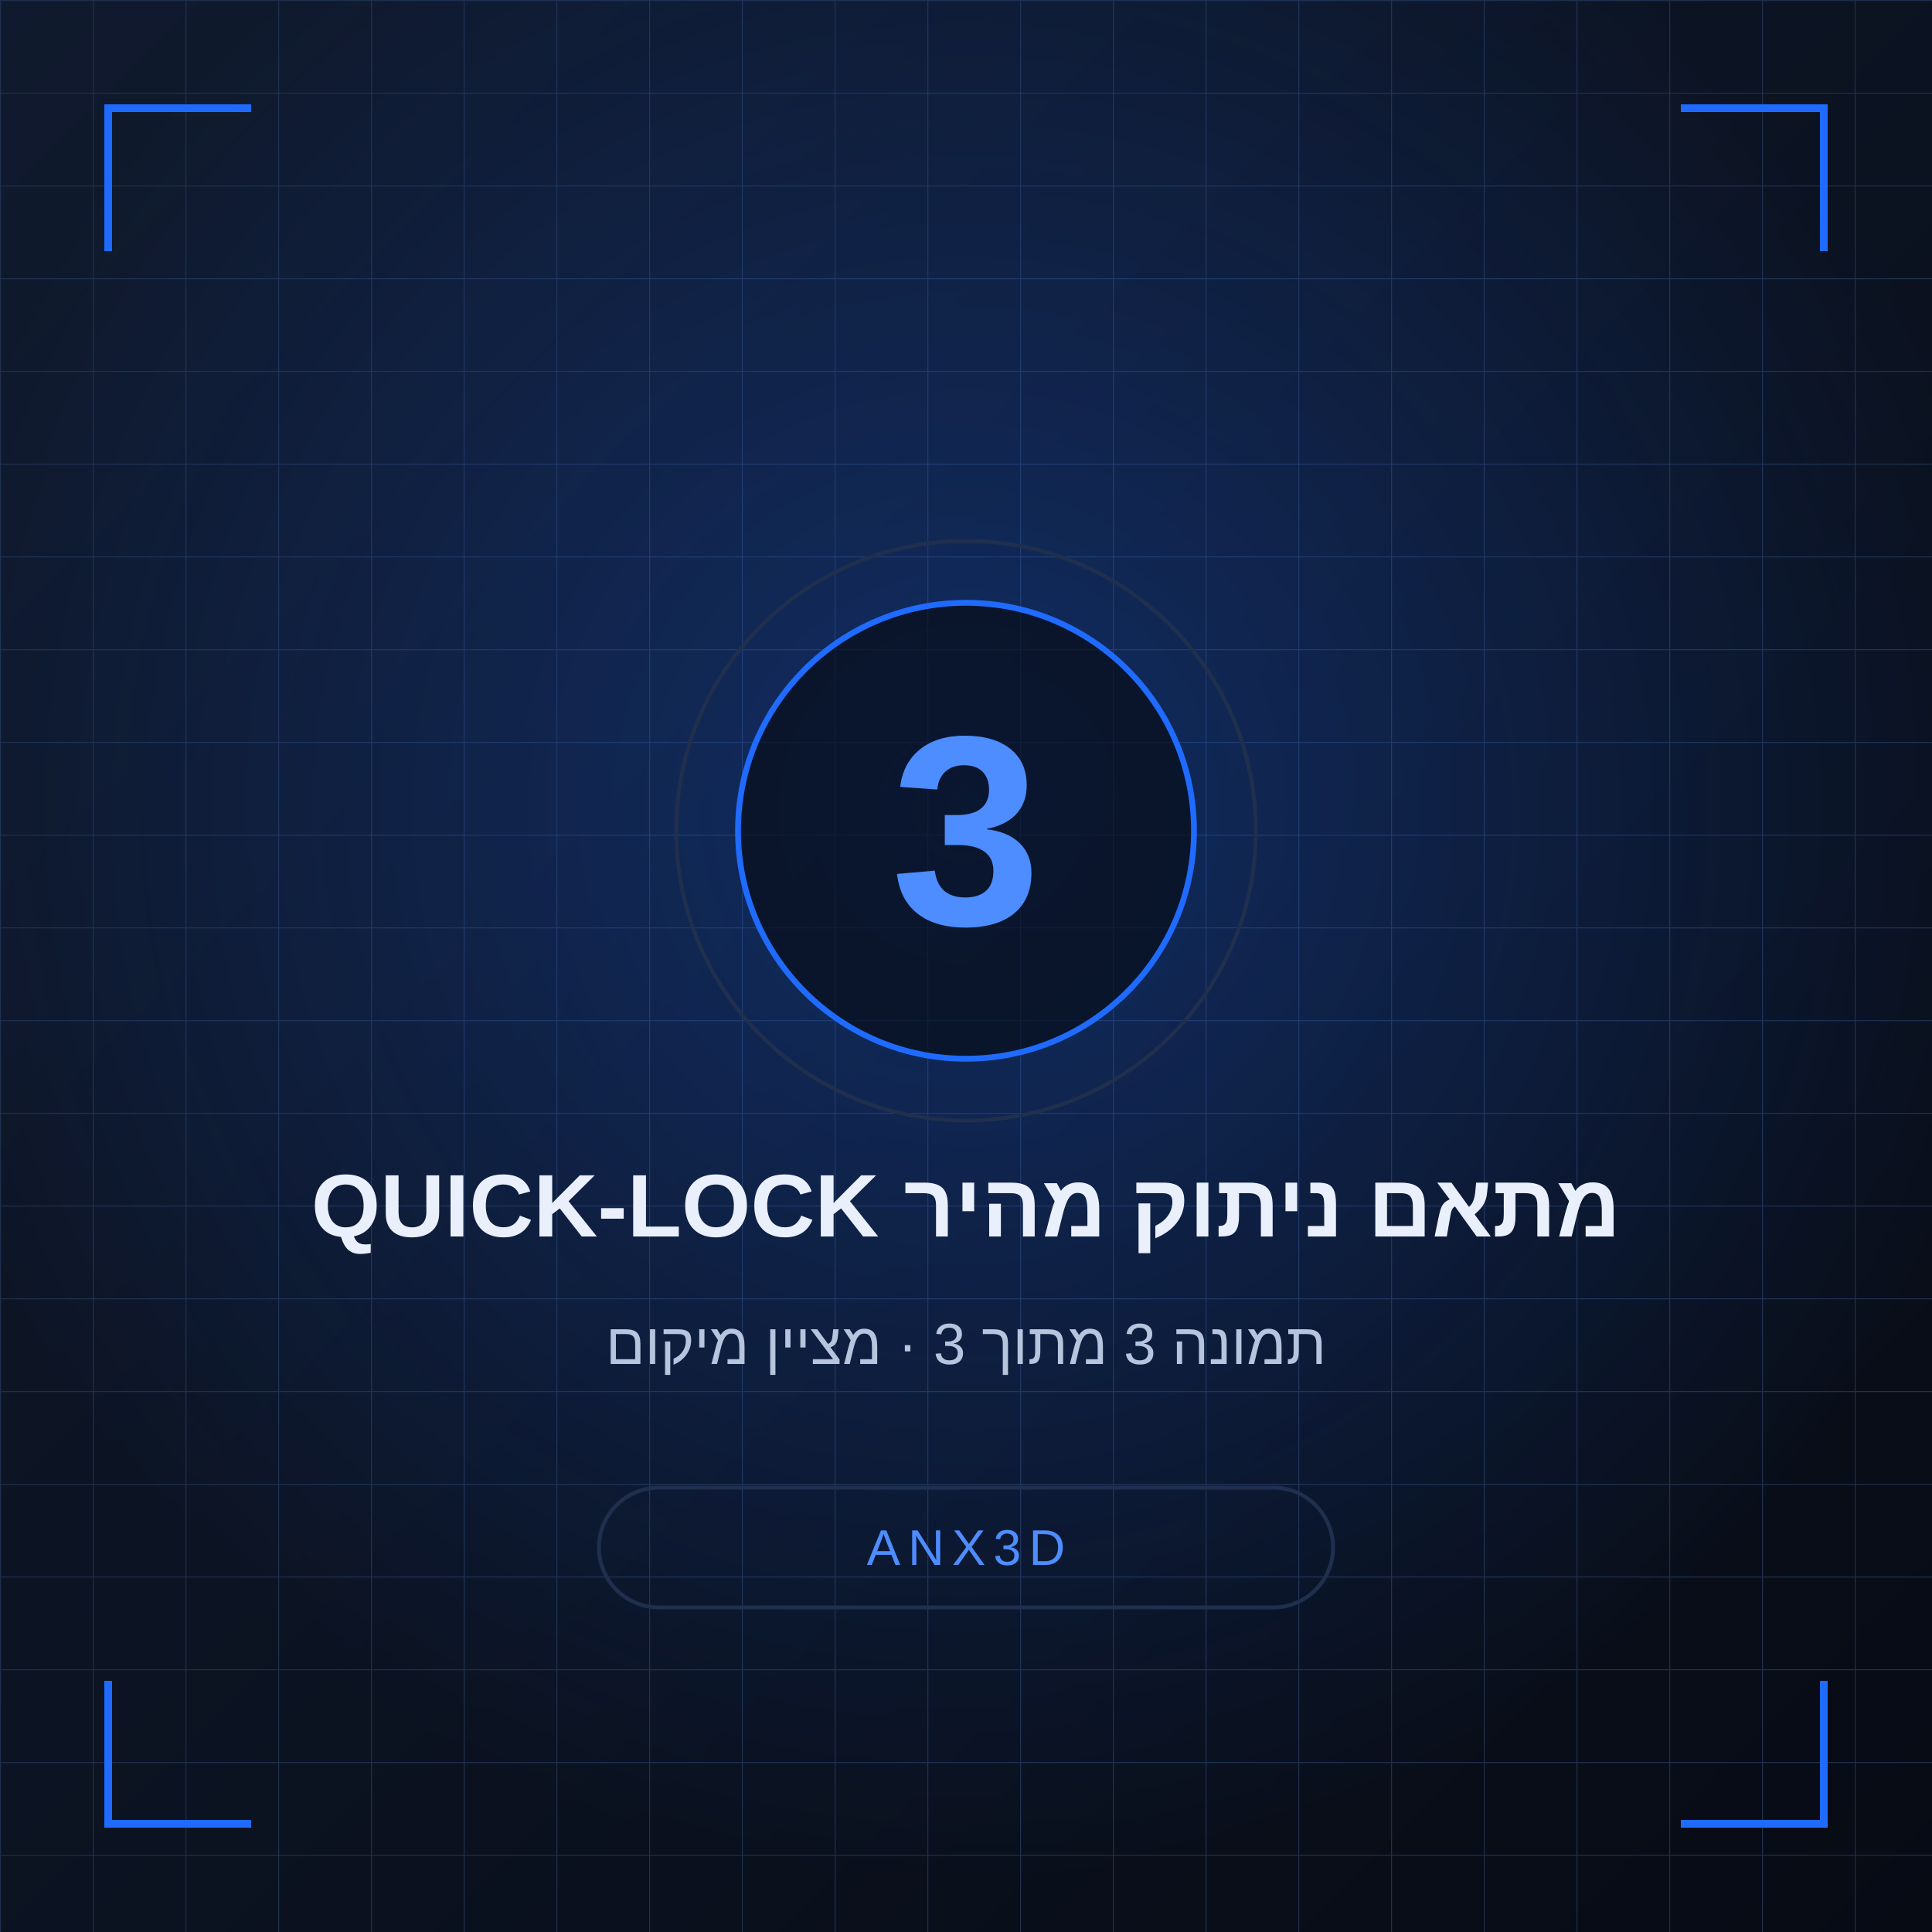
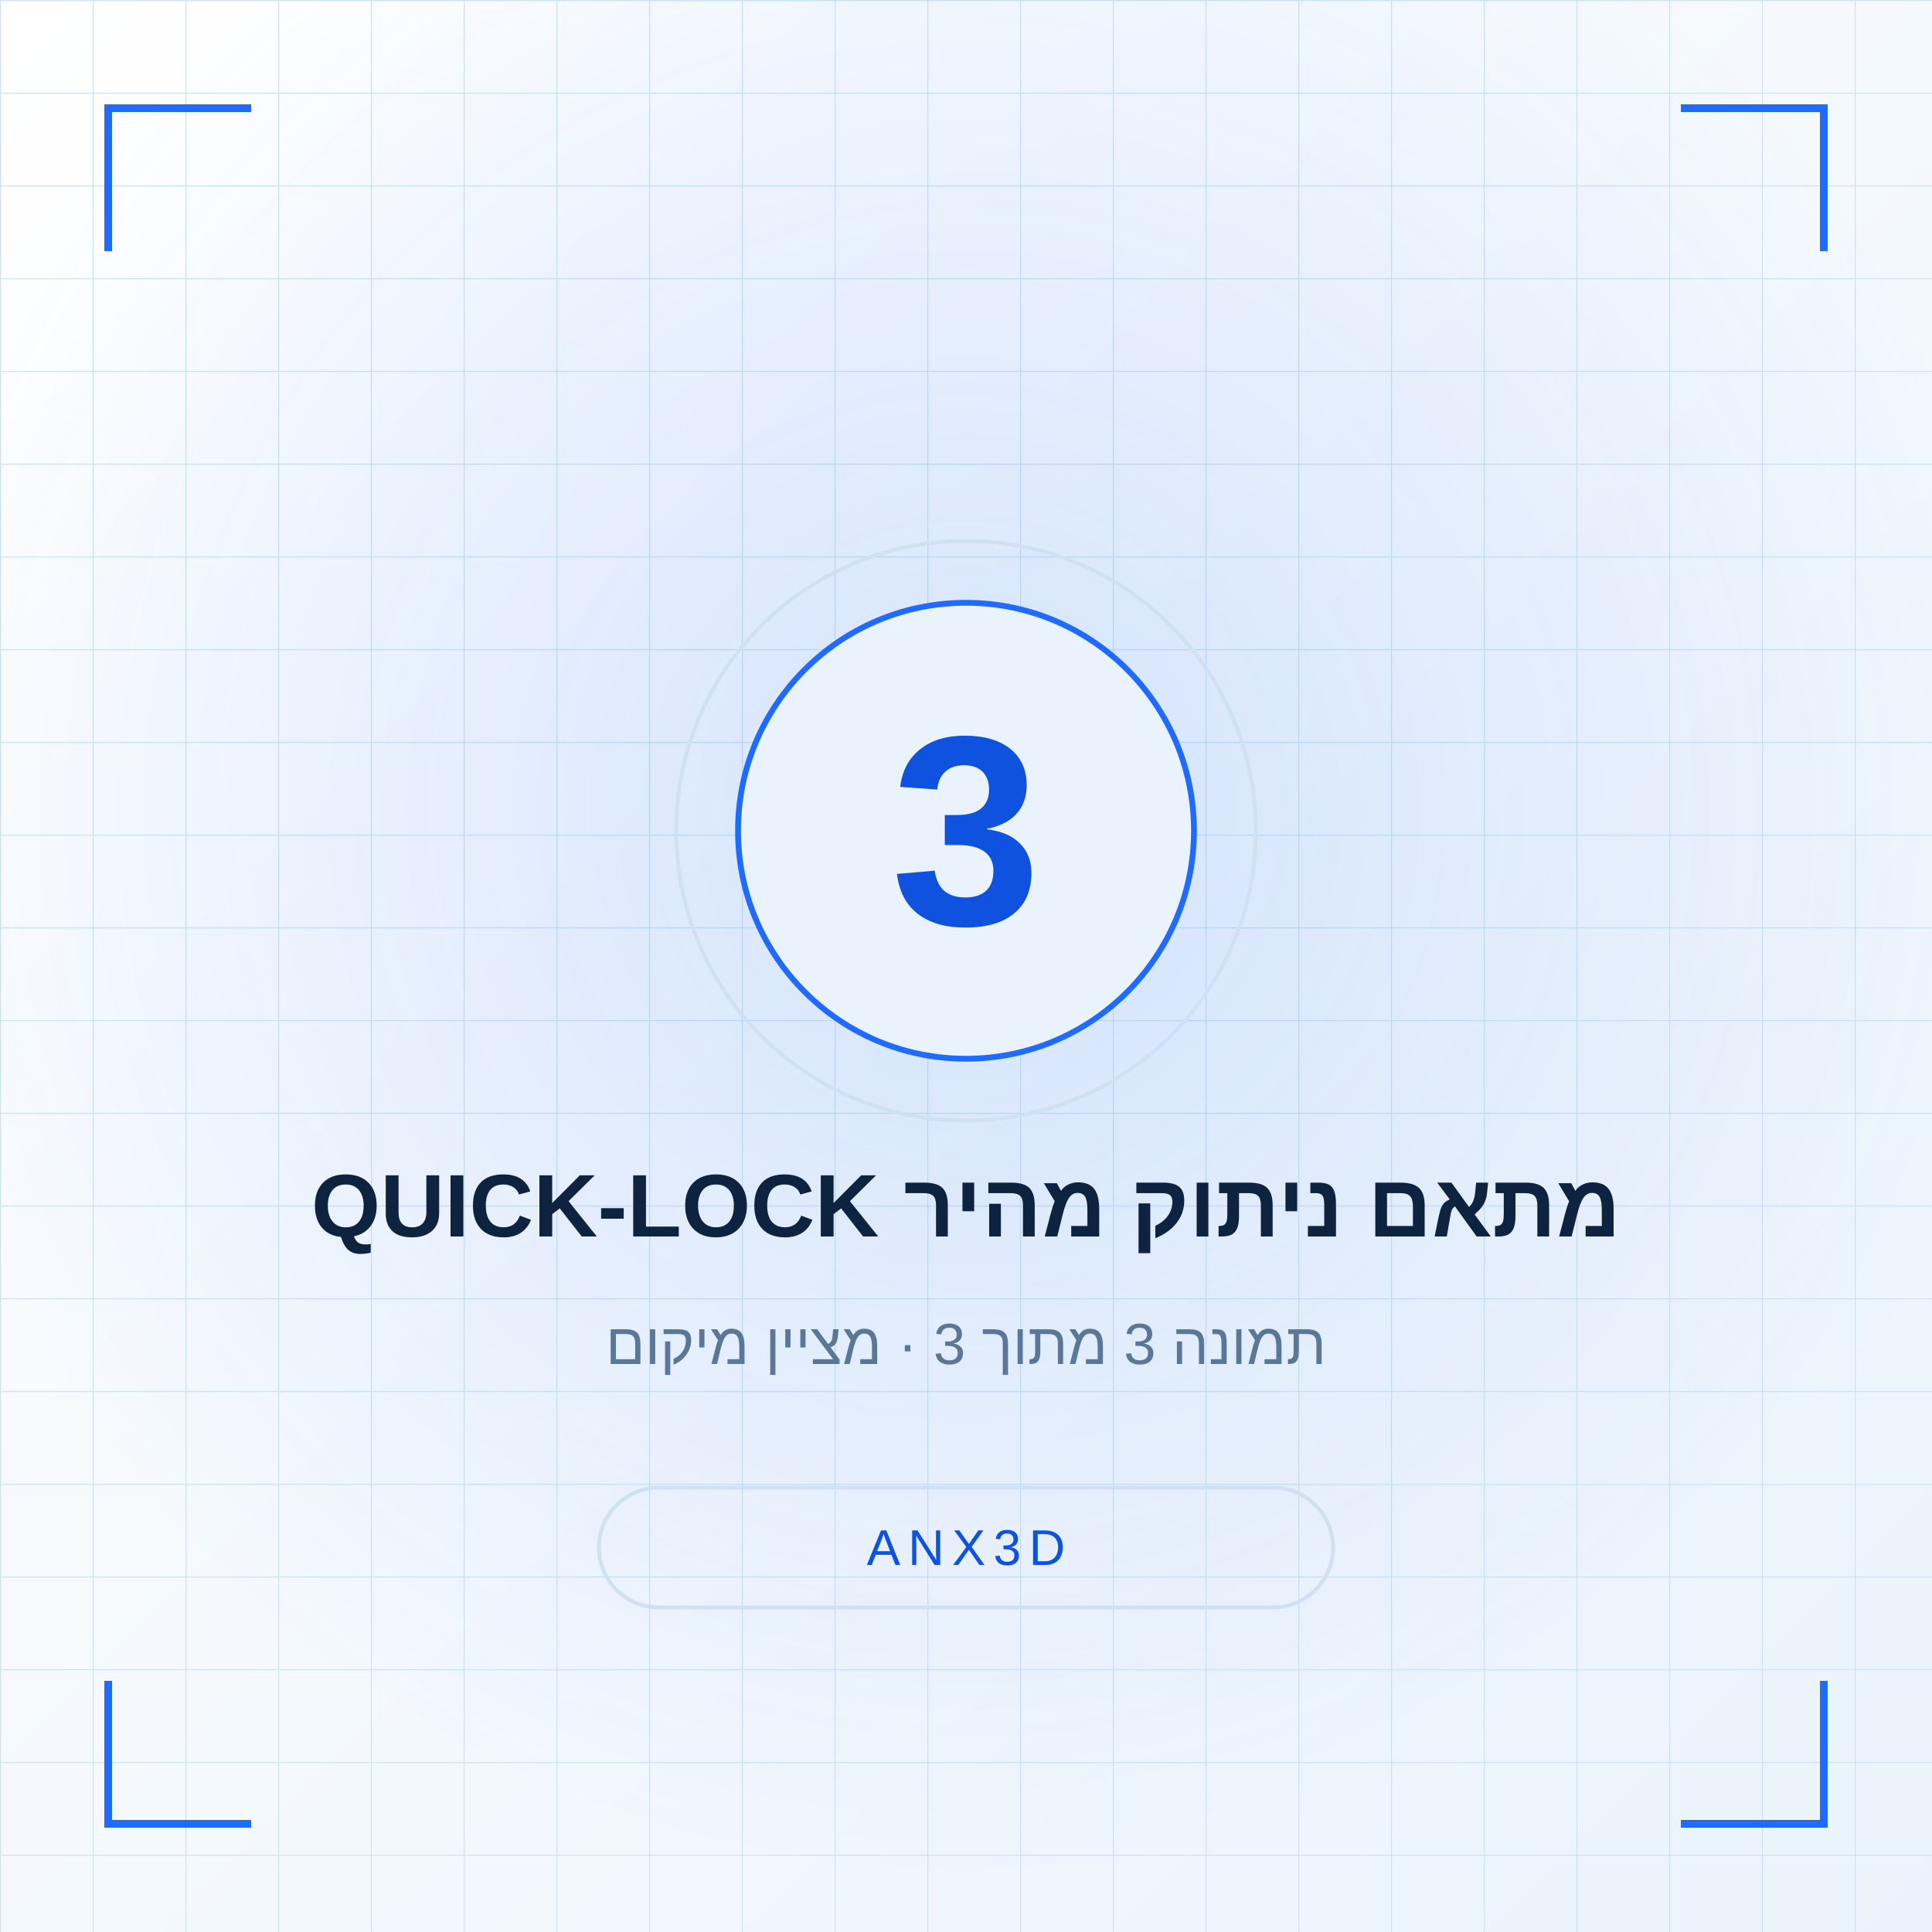
<svg xmlns="http://www.w3.org/2000/svg" width="1000" height="1000" viewBox="0 0 1000 1000" role="img" aria-label="מתאם ניתוק מהיר QUICK-LOCK — תמונה 3 מתוך 3 (מציין מיקום)">
  <defs>
    <linearGradient id="bg" x1="0" y1="0" x2="1" y2="1">
-       <stop offset="0%" stop-color="#101a2e" />
-       <stop offset="100%" stop-color="#070b14" />
+       <stop offset="0%" stop-color="#ffffff" />
+       <stop offset="100%" stop-color="#eaf3fb" />
    </linearGradient>
    <pattern id="grid" width="48" height="48" patternUnits="userSpaceOnUse">
-       <path d="M48 0H0V48" fill="none" stroke="#1f2f4d" stroke-width="1" />
+       <path d="M48 0H0V48" fill="none" stroke="#cfe1f2" stroke-width="1" />
    </pattern>
    <radialGradient id="glow" cx="50%" cy="42%" r="55%">
-       <stop offset="0%" stop-color="#1f6bff" stop-opacity="0.30" />
+       <stop offset="0%" stop-color="#1f6bff" stop-opacity="0.16" />
      <stop offset="100%" stop-color="#1f6bff" stop-opacity="0" />
    </radialGradient>
  </defs>
  <rect width="1000" height="1000" fill="url(#bg)" />
  <rect width="1000" height="1000" fill="url(#grid)" />
  <rect width="1000" height="1000" fill="url(#glow)" />
  <path d="M56 128V56h72" fill="none" stroke="#1f6bff" stroke-width="4" stroke-linecap="square" />
  <path d="M872 56h72v72" fill="none" stroke="#1f6bff" stroke-width="4" stroke-linecap="square" />
  <path d="M944 872v72h-72" fill="none" stroke="#1f6bff" stroke-width="4" stroke-linecap="square" />
  <path d="M128 944H56v-72" fill="none" stroke="#1f6bff" stroke-width="4" stroke-linecap="square" />
-   <circle cx="500" cy="430" r="150" fill="none" stroke="#1f2f4d" stroke-width="2" />
-   <circle cx="500" cy="430" r="118" fill="#070b14" fill-opacity="0.65" stroke="#1f6bff" stroke-width="3" />
-   <text x="500" y="430" text-anchor="middle" dominant-baseline="central" font-family="Heebo, Arial, sans-serif" font-size="140" font-weight="700" fill="#4d8dff">3</text>
-   <text x="500" y="640" text-anchor="middle" direction="rtl" font-family="Heebo, Arial, sans-serif" font-size="46" font-weight="700" fill="#eaf0fb">מתאם ניתוק מהיר QUICK-LOCK</text>
-   <text x="500" y="706" text-anchor="middle" direction="rtl" font-family="Heebo, Arial, sans-serif" font-size="30" fill="#b6c4dd">תמונה 3 מתוך 3 · מציין מיקום</text>
-   <rect x="310" y="770" width="380" height="62" rx="31" fill="none" stroke="#1f2f4d" stroke-width="2" />
-   <text x="500" y="801" text-anchor="middle" dominant-baseline="central" font-family="Heebo, Arial, sans-serif" font-size="26" letter-spacing="4" fill="#4d8dff">ANX3D</text>
+   <circle cx="500" cy="430" r="150" fill="none" stroke="#cfe1f2" stroke-width="2" />
+   <circle cx="500" cy="430" r="118" fill="#eaf3fb" stroke="#1f6bff" stroke-width="3" />
+   <text x="500" y="430" text-anchor="middle" dominant-baseline="central" font-family="Heebo, Arial, sans-serif" font-size="140" font-weight="700" fill="#0f52e0">3</text>
+   <text x="500" y="640" text-anchor="middle" direction="rtl" font-family="Heebo, Arial, sans-serif" font-size="46" font-weight="700" fill="#0d2340">מתאם ניתוק מהיר QUICK-LOCK</text>
+   <text x="500" y="706" text-anchor="middle" direction="rtl" font-family="Heebo, Arial, sans-serif" font-size="30" fill="#5b7797">תמונה 3 מתוך 3 · מציין מיקום</text>
+   <rect x="310" y="770" width="380" height="62" rx="31" fill="none" stroke="#cfe1f2" stroke-width="2" />
+   <text x="500" y="801" text-anchor="middle" dominant-baseline="central" font-family="Heebo, Arial, sans-serif" font-size="26" letter-spacing="4" fill="#0f52e0">ANX3D</text>
</svg>
